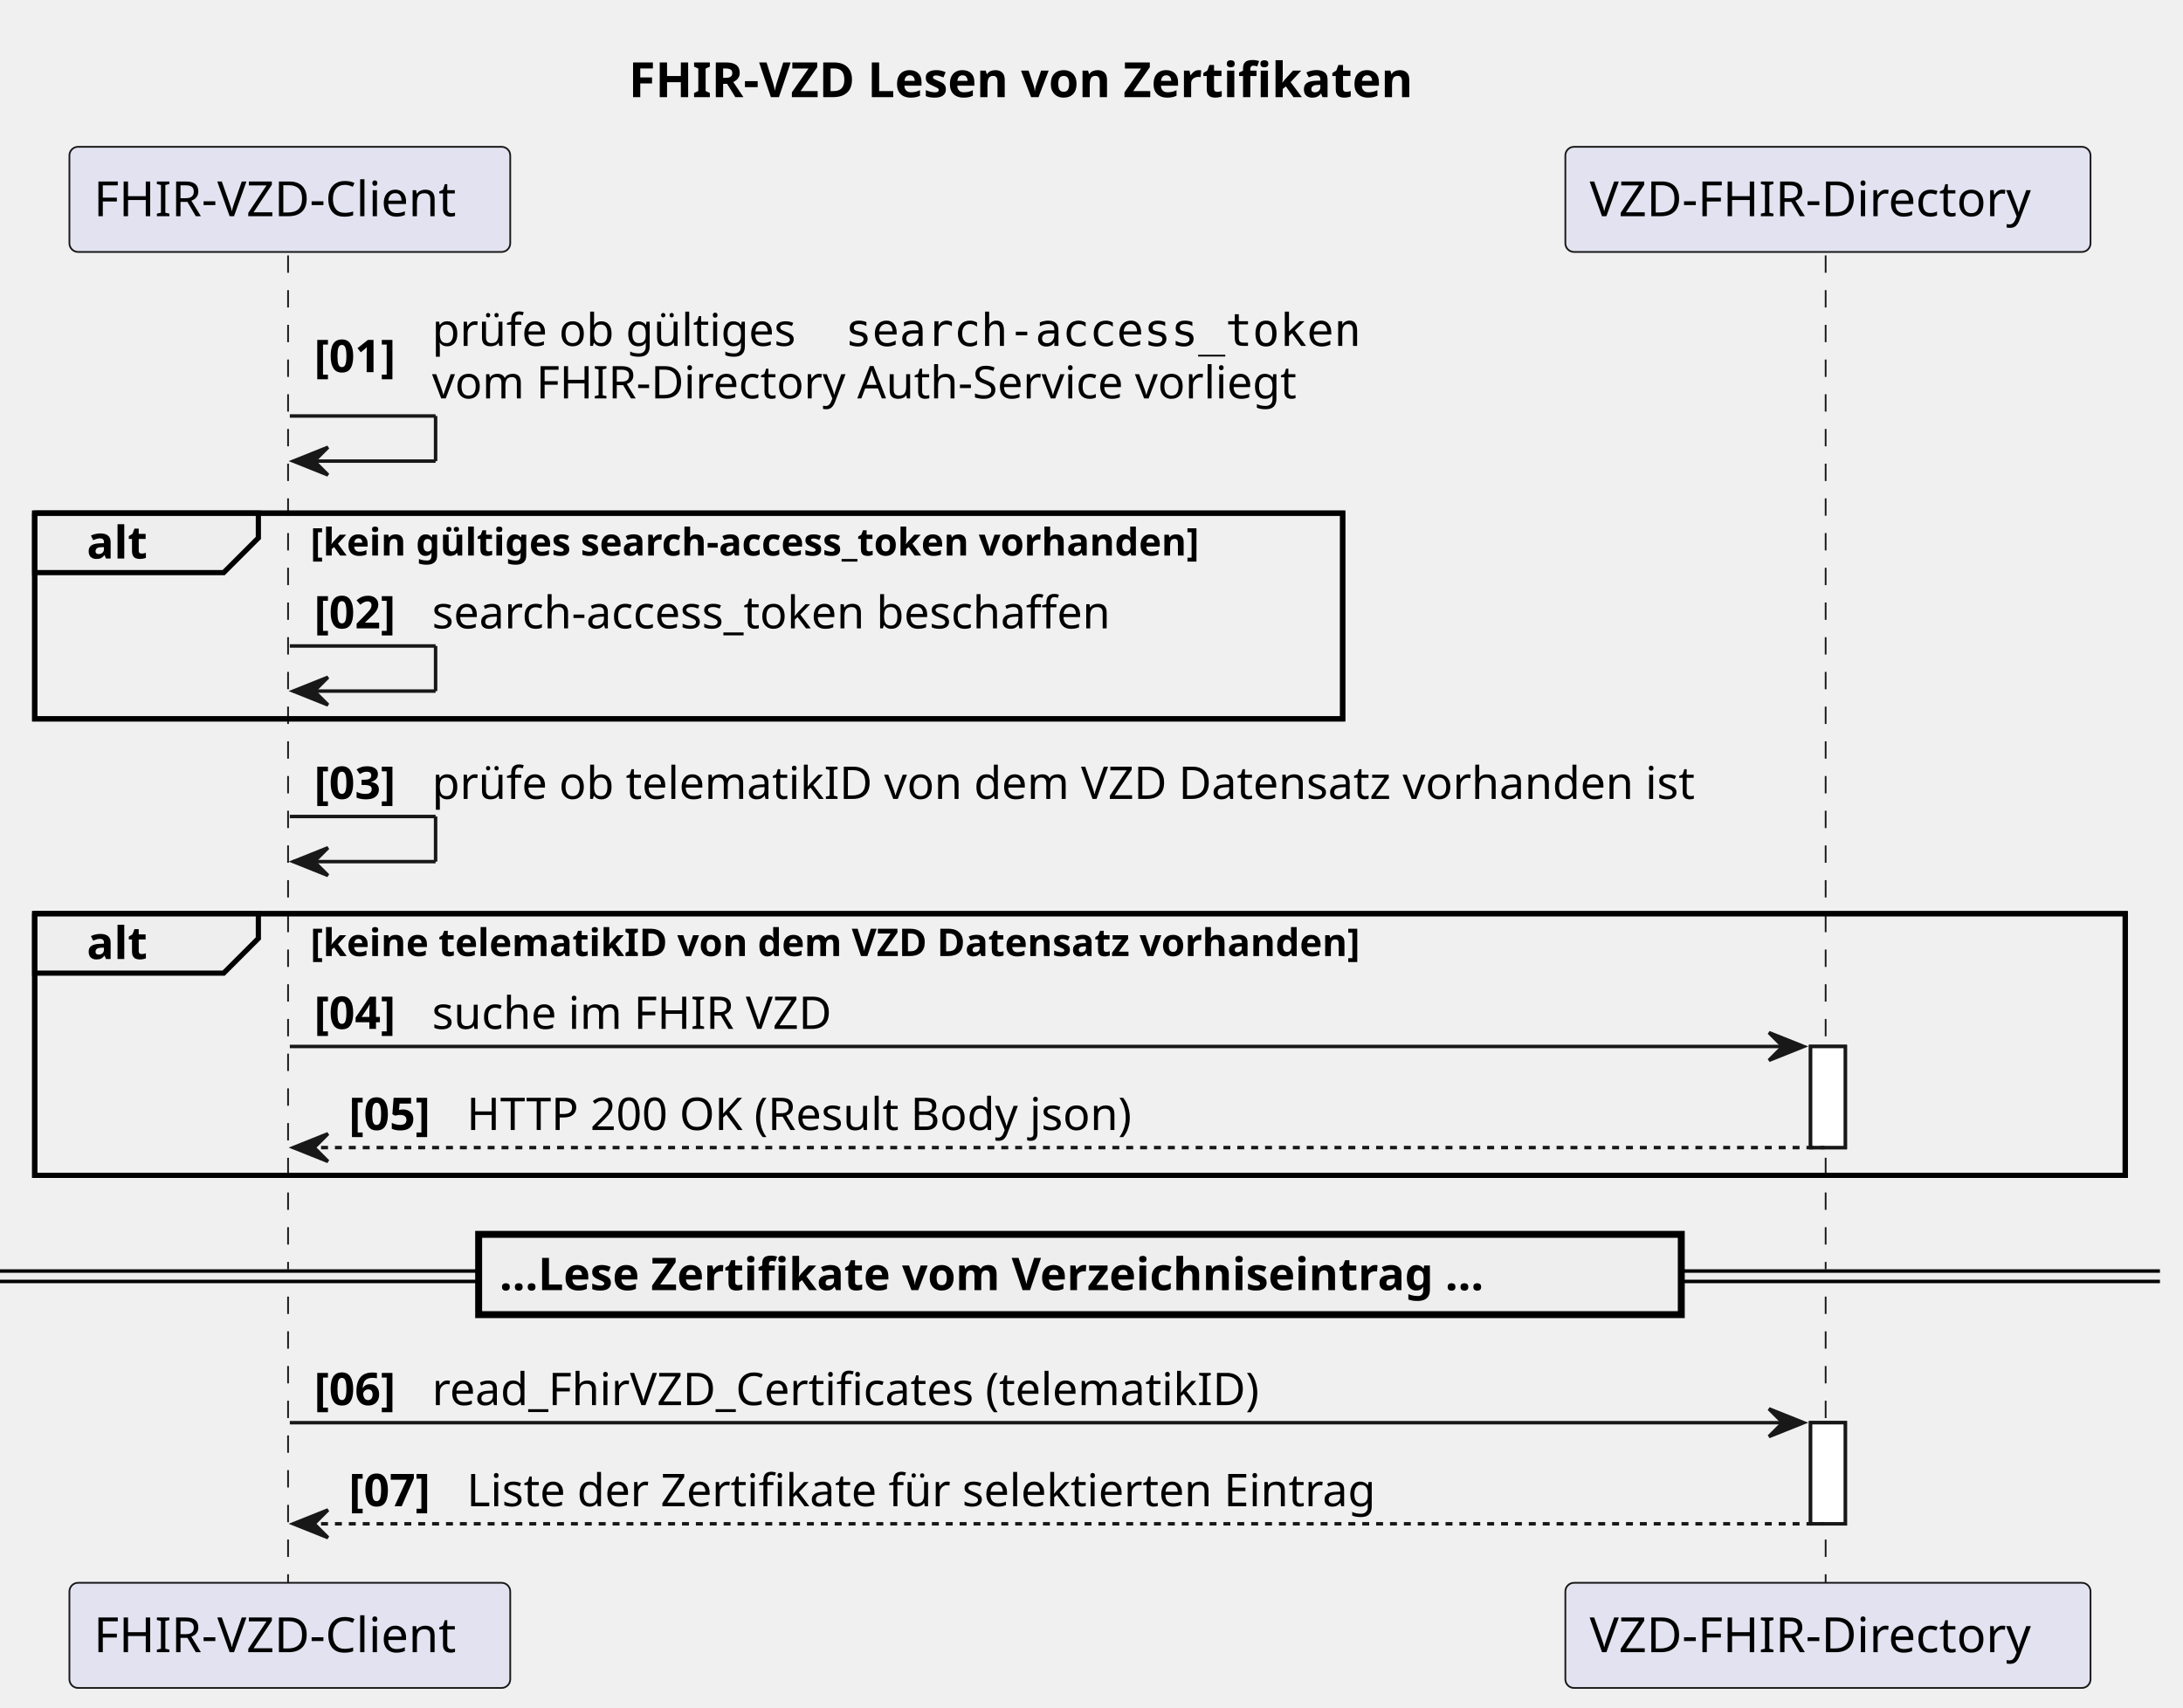
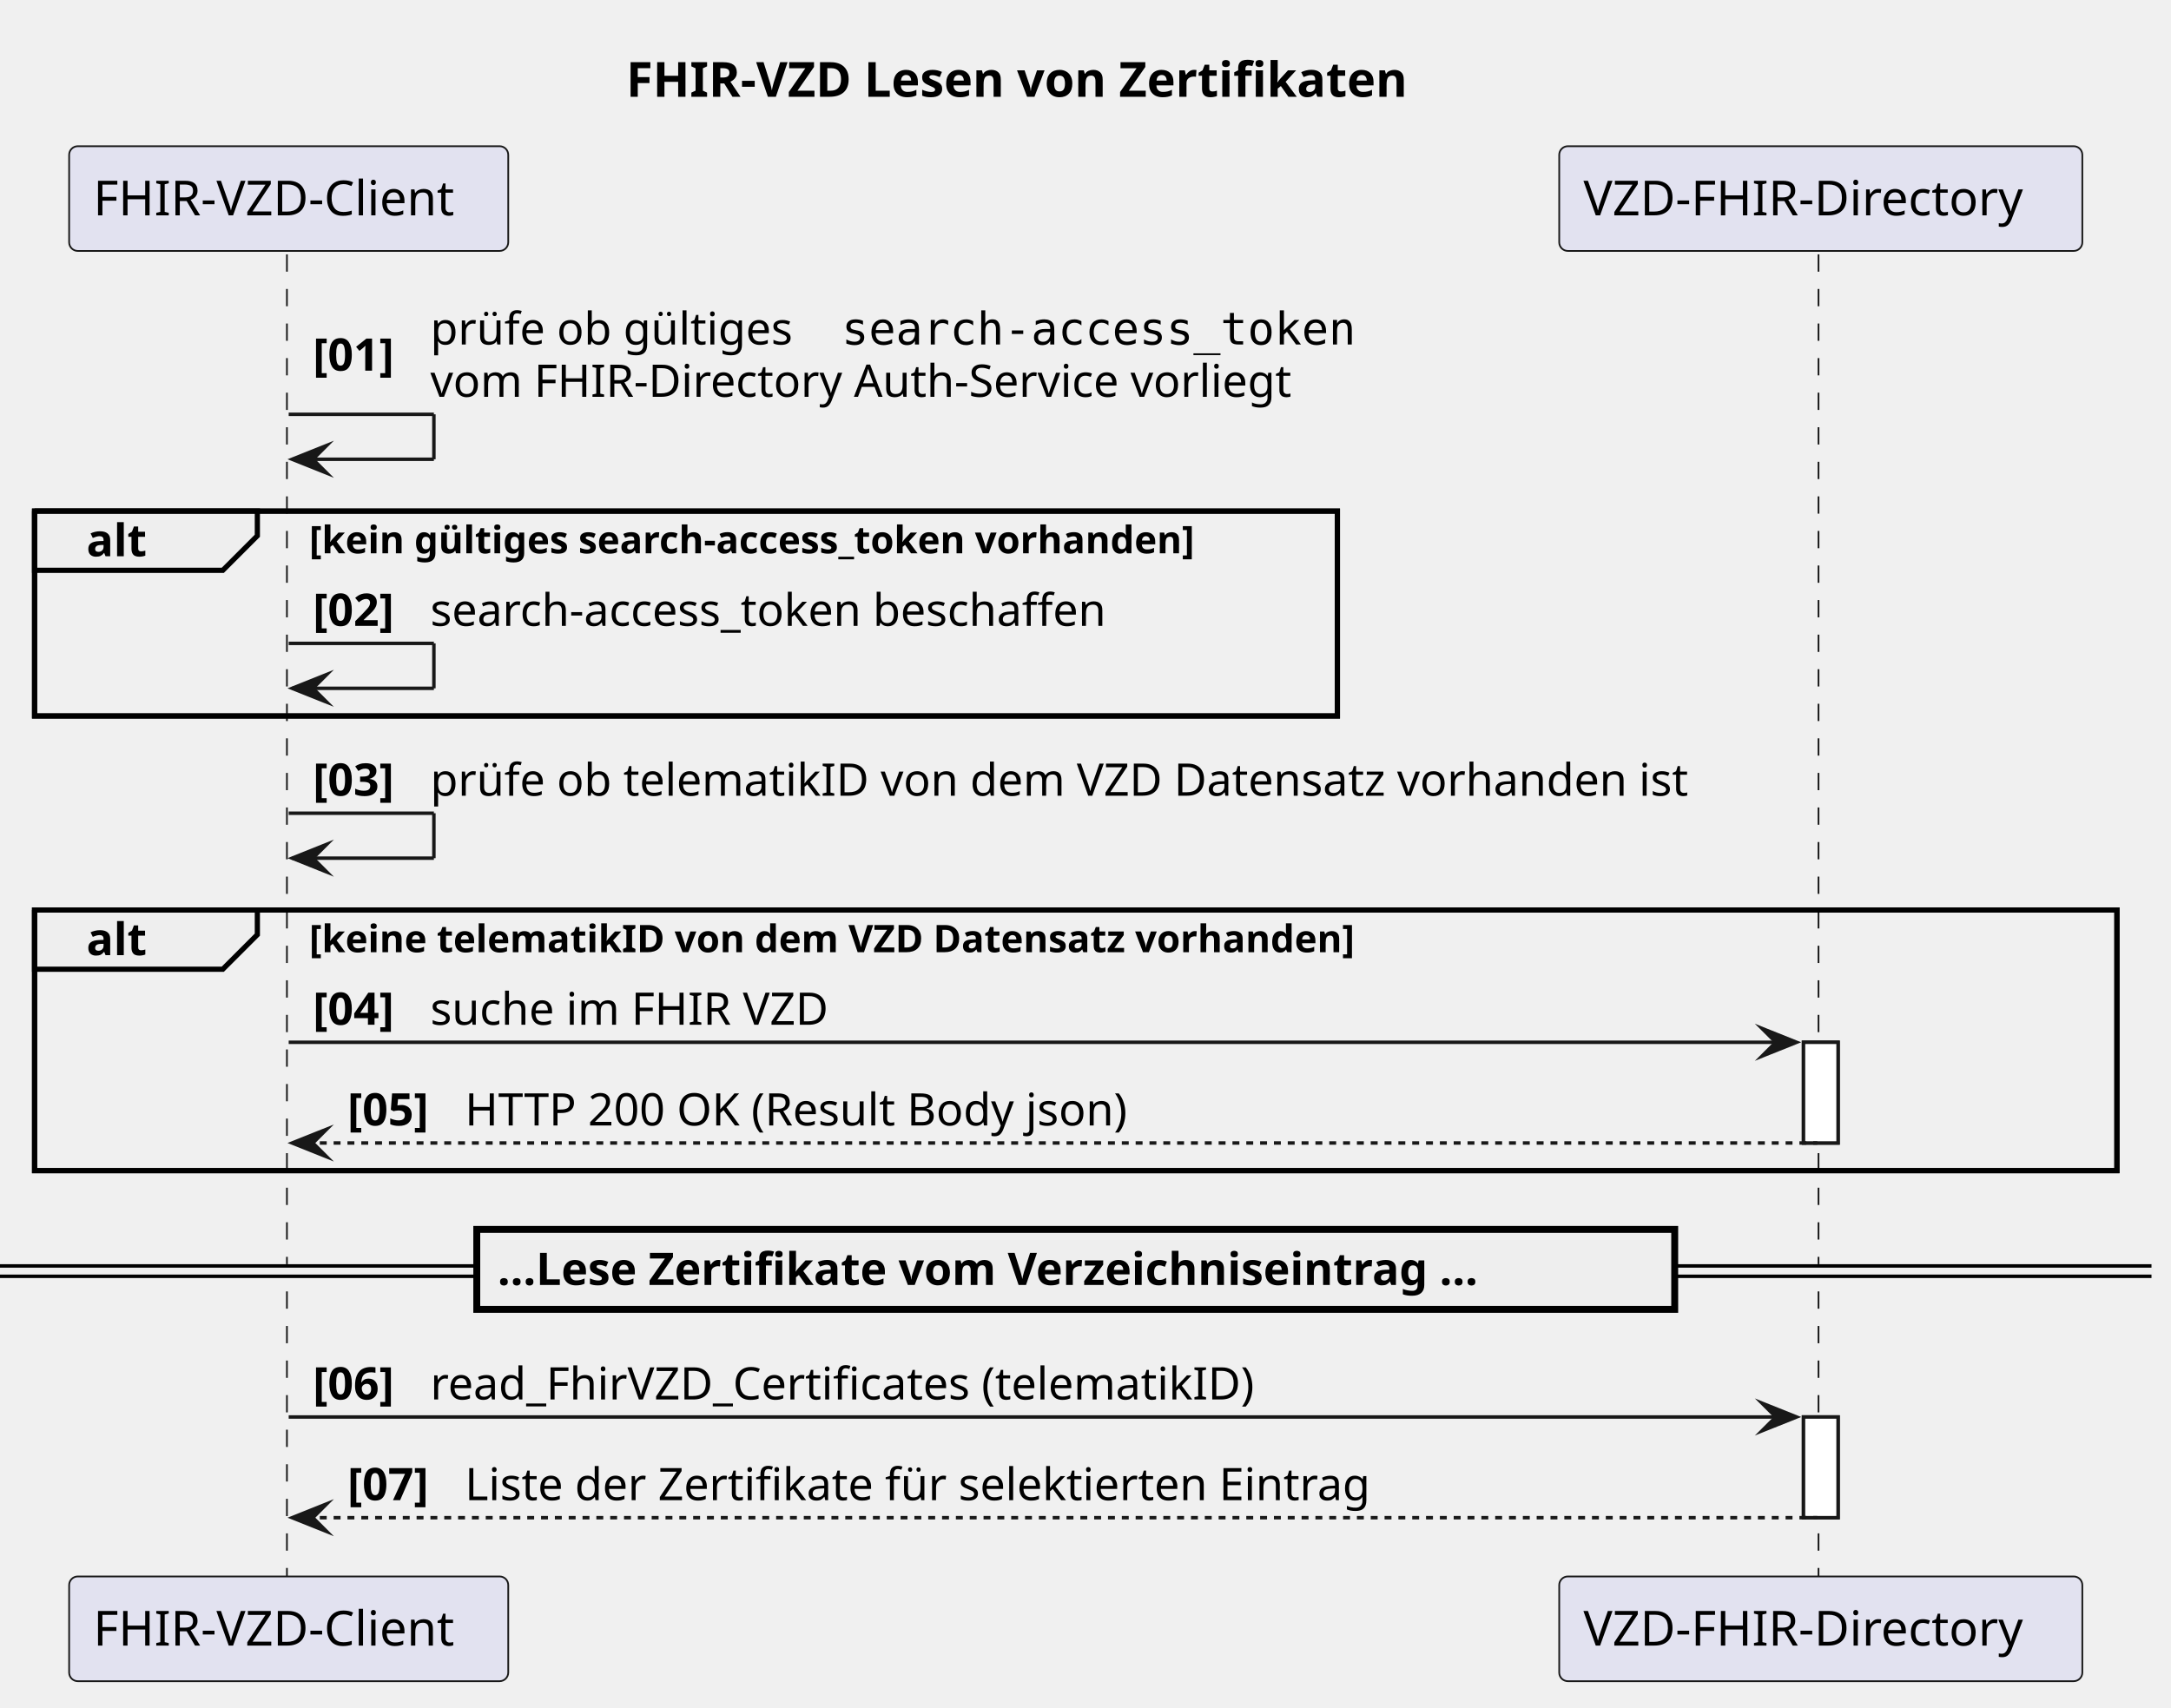
- <svg xmlns="http://www.w3.org/2000/svg" contentStyleType="text/css" data-diagram-type="SEQUENCE" height="492px" preserveAspectRatio="none" style="width:629px;height:492px;background:#FFFFFF;" version="1.1" viewBox="0 0 629 492" width="629px" zoomAndPan="magnify">
+ <svg xmlns="http://www.w3.org/2000/svg" contentStyleType="text/css" data-diagram-type="SEQUENCE" height="494px" preserveAspectRatio="none" style="width:628px;height:494px;background:#FFFFFF;" version="1.1" viewBox="0 0 628 494" width="628px" zoomAndPan="magnify">
  <defs />
  <g>
-     <text fill="#000000" font-family="sans-serif" font-size="14" font-weight="bold" lengthAdjust="spacing" textLength="259.075" x="181.14" y="27.995">FHIR-VZD Lesen von Zertifikaten</text>
+     <g class="title" data-source-line="2">
+       <text fill="#000000" font-family="sans-serif" font-size="14" font-weight="700" lengthAdjust="spacing" textLength="259.075" x="181.14" y="27.995">FHIR-VZD Lesen von Zertifikaten</text>
+     </g>
    <g>
      <rect fill="#FFFFFF" height="29.133" style="stroke:#181818;stroke-width:1;" width="10" x="521.694" y="301.523" />
    </g>
    <g>
      <rect fill="#FFFFFF" height="29.133" style="stroke:#181818;stroke-width:1;" width="10" x="521.694" y="409.922" />
    </g>
    <rect fill="none" height="59.266" style="stroke:#000000;stroke-width:1.5;" width="376.867" x="10" y="147.859" />
    <rect fill="none" height="75.398" style="stroke:#000000;stroke-width:1.5;" width="602.355" x="10" y="263.258" />
-     <g class="participant-lifeline" data-entity-uid="part1" data-qualified-name="FhirVzdClient" id="part1-lifeline">
+     <g class="participant-lifeline" data-entity-uid="part1" data-qualified-name="FhirVzdClient" data-source-line="4" id="part1-lifeline">
      <g>
        <rect fill="#000000" fill-opacity="0" height="383.461" width="8" x="79.509" y="73.594" />
        <line style="stroke:#181818;stroke-width:0.5;stroke-dasharray:5,5;" x1="83" x2="83" y1="73.594" y2="457.055" />
      </g>
    </g>
-     <g class="participant-lifeline" data-entity-uid="part2" data-qualified-name="fp" id="part2-lifeline">
+     <g class="participant-lifeline" data-entity-uid="part2" data-qualified-name="fp" data-source-line="7" id="part2-lifeline">
      <g>
        <rect fill="#000000" fill-opacity="0" height="383.461" width="8" x="522.694" y="73.594" />
        <line style="stroke:#181818;stroke-width:0.5;stroke-dasharray:5,5;" x1="526.034" x2="526.034" y1="73.594" y2="457.055" />
      </g>
    </g>
-     <g class="participant participant-head" data-entity-uid="part1" data-qualified-name="FhirVzdClient" id="part1-head">
+     <g class="participant participant-head" data-entity-uid="part1" data-qualified-name="FhirVzdClient" data-source-line="4" id="part1-head">
      <rect fill="#E2E2F0" height="30.297" rx="2.5" ry="2.5" style="stroke:#181818;stroke-width:0.5;" width="127.019" x="20" y="42.297" />
      <text fill="#000000" font-family="sans-serif" font-size="14" lengthAdjust="spacing" textLength="113.019" x="27" y="62.292">FHIR-VZD-Client</text>
    </g>
-     <g class="participant participant-tail" data-entity-uid="part1" data-qualified-name="FhirVzdClient" id="part1-tail">
+     <g class="participant participant-tail" data-entity-uid="part1" data-qualified-name="FhirVzdClient" data-source-line="4" id="part1-tail">
      <rect fill="#E2E2F0" height="30.297" rx="2.5" ry="2.5" style="stroke:#181818;stroke-width:0.5;" width="127.019" x="20" y="456.055" />
      <text fill="#000000" font-family="sans-serif" font-size="14" lengthAdjust="spacing" textLength="113.019" x="27" y="476.05">FHIR-VZD-Client</text>
    </g>
-     <g class="participant participant-head" data-entity-uid="part2" data-qualified-name="fp" id="part2-head">
+     <g class="participant participant-head" data-entity-uid="part2" data-qualified-name="fp" data-source-line="7" id="part2-head">
      <rect fill="#E2E2F0" height="30.297" rx="2.5" ry="2.5" style="stroke:#181818;stroke-width:0.5;" width="151.32" x="451.034" y="42.297" />
      <text fill="#000000" font-family="sans-serif" font-size="14" lengthAdjust="spacing" textLength="137.32" x="458.034" y="62.292">VZD-FHIR-Directory</text>
    </g>
-     <g class="participant participant-tail" data-entity-uid="part2" data-qualified-name="fp" id="part2-tail">
+     <g class="participant participant-tail" data-entity-uid="part2" data-qualified-name="fp" data-source-line="7" id="part2-tail">
      <rect fill="#E2E2F0" height="30.297" rx="2.5" ry="2.5" style="stroke:#181818;stroke-width:0.5;" width="151.32" x="451.034" y="456.055" />
      <text fill="#000000" font-family="sans-serif" font-size="14" lengthAdjust="spacing" textLength="137.32" x="458.034" y="476.05">VZD-FHIR-Directory</text>
    </g>
    <g>
      <rect fill="#FFFFFF" height="29.133" style="stroke:#181818;stroke-width:1;" width="10" x="521.694" y="301.523" />
    </g>
    <g>
      <rect fill="#FFFFFF" height="29.133" style="stroke:#181818;stroke-width:1;" width="10" x="521.694" y="409.922" />
    </g>
-     <g class="message" data-entity-1="part1" data-entity-2="part1" id="msg1">
+     <g class="message" data-entity-1="part1" data-entity-2="part1" data-source-line="10" id="msg1">
      <line style="stroke:#181818;stroke-width:1;" x1="83.509" x2="125.509" y1="119.859" y2="119.859" />
      <line style="stroke:#181818;stroke-width:1;" x1="125.509" x2="125.509" y1="119.859" y2="132.859" />
      <line style="stroke:#181818;stroke-width:1;" x1="84.509" x2="125.509" y1="132.859" y2="132.859" />
-       <polygon fill="#181818" points="94.509,128.859,84.509,132.859,94.509,136.859,90.509,132.859" style="stroke:#181818;stroke-width:1;" />
-       <text fill="#000000" font-family="sans-serif" font-size="13" font-weight="bold" lengthAdjust="spacing" textLength="29.974" x="90.509" y="107.227">[01]</text>
+       <polygon fill="#181818" points="94.509,128.859,84.509,132.859,94.509,136.859,90.509,132.859" style="stroke:#181818;stroke-width:1;stroke-linejoin:miter;stroke-miterlimit:10;" />
+       <text fill="#000000" font-family="sans-serif" font-size="13" font-weight="700" lengthAdjust="spacing" textLength="29.974" x="90.509" y="107.227">[01]</text>
      <text fill="#000000" font-family="sans-serif" font-size="13" lengthAdjust="spacing" textLength="114.848" x="124.483" y="99.661">prüfe ob  gültiges</text>
      <text fill="#000000" font-family="monospace" font-size="13" lengthAdjust="spacing" textLength="148.707" x="243.463" y="99.661">search-access_token</text>
      <text fill="#000000" font-family="sans-serif" font-size="13" lengthAdjust="spacing" textLength="268.487" x="124.483" y="114.793">vom FHIR-Directory Auth-Service vorliegt</text>
    </g>
    <path d="M10,147.859 L74.443,147.859 L74.443,154.992 L64.443,164.992 L10,164.992 L10,147.859" fill="#EEEEEE" style="stroke:#000000;stroke-width:1.5;" />
    <rect fill="none" height="59.266" style="stroke:#000000;stroke-width:1.5;" width="376.867" x="10" y="147.859" />
-     <text fill="#000000" font-family="sans-serif" font-size="13" font-weight="bold" lengthAdjust="spacing" textLength="19.443" x="25" y="160.926">alt</text>
-     <text fill="#000000" font-family="sans-serif" font-size="11" font-weight="bold" lengthAdjust="spacing" textLength="292.424" x="89.443" y="160.07">[kein gültiges search-access_token vorhanden]</text>
-     <g class="message" data-entity-1="part1" data-entity-2="part1" id="msg2">
+     <text fill="#000000" font-family="sans-serif" font-size="13" font-weight="700" lengthAdjust="spacing" textLength="19.443" x="25" y="160.926">alt</text>
+     <text fill="#000000" font-family="sans-serif" font-size="11" font-weight="700" lengthAdjust="spacing" textLength="292.424" x="89.443" y="160.07">[kein gültiges search-access_token vorhanden]</text>
+     <g class="message" data-entity-1="part1" data-entity-2="part1" data-source-line="13" id="msg2">
      <line style="stroke:#181818;stroke-width:1;" x1="83.509" x2="125.509" y1="186.125" y2="186.125" />
      <line style="stroke:#181818;stroke-width:1;" x1="125.509" x2="125.509" y1="186.125" y2="199.125" />
      <line style="stroke:#181818;stroke-width:1;" x1="84.509" x2="125.509" y1="199.125" y2="199.125" />
-       <polygon fill="#181818" points="94.509,195.125,84.509,199.125,94.509,203.125,90.509,199.125" style="stroke:#181818;stroke-width:1;" />
-       <text fill="#000000" font-family="sans-serif" font-size="13" font-weight="bold" lengthAdjust="spacing" textLength="29.974" x="90.509" y="181.059">[02]</text>
+       <polygon fill="#181818" points="94.509,195.125,84.509,199.125,94.509,203.125,90.509,199.125" style="stroke:#181818;stroke-width:1;stroke-linejoin:miter;stroke-miterlimit:10;" />
+       <text fill="#000000" font-family="sans-serif" font-size="13" font-weight="700" lengthAdjust="spacing" textLength="29.974" x="90.509" y="181.059">[02]</text>
      <text fill="#000000" font-family="sans-serif" font-size="13" lengthAdjust="spacing" textLength="211.18" x="124.483" y="181.059">search-access_token beschaffen</text>
    </g>
-     <g class="message" data-entity-1="part1" data-entity-2="part1" id="msg3">
+     <g class="message" data-entity-1="part1" data-entity-2="part1" data-source-line="17" id="msg3">
      <line style="stroke:#181818;stroke-width:1;" x1="83.509" x2="125.509" y1="235.258" y2="235.258" />
      <line style="stroke:#181818;stroke-width:1;" x1="125.509" x2="125.509" y1="235.258" y2="248.258" />
      <line style="stroke:#181818;stroke-width:1;" x1="84.509" x2="125.509" y1="248.258" y2="248.258" />
-       <polygon fill="#181818" points="94.509,244.258,84.509,248.258,94.509,252.258,90.509,248.258" style="stroke:#181818;stroke-width:1;" />
-       <text fill="#000000" font-family="sans-serif" font-size="13" font-weight="bold" lengthAdjust="spacing" textLength="29.974" x="90.509" y="230.192">[03]</text>
+       <polygon fill="#181818" points="94.509,244.258,84.509,248.258,94.509,252.258,90.509,248.258" style="stroke:#181818;stroke-width:1;stroke-linejoin:miter;stroke-miterlimit:10;" />
+       <text fill="#000000" font-family="sans-serif" font-size="13" font-weight="700" lengthAdjust="spacing" textLength="29.974" x="90.509" y="230.192">[03]</text>
      <text fill="#000000" font-family="sans-serif" font-size="13" lengthAdjust="spacing" textLength="395.211" x="124.483" y="230.192">prüfe ob  telematikID von dem VZD Datensatz vorhanden ist</text>
    </g>
    <path d="M10,263.258 L74.443,263.258 L74.443,270.391 L64.443,280.391 L10,280.391 L10,263.258" fill="#EEEEEE" style="stroke:#000000;stroke-width:1.5;" />
    <rect fill="none" height="75.398" style="stroke:#000000;stroke-width:1.5;" width="602.355" x="10" y="263.258" />
-     <text fill="#000000" font-family="sans-serif" font-size="13" font-weight="bold" lengthAdjust="spacing" textLength="19.443" x="25" y="276.325">alt</text>
-     <text fill="#000000" font-family="sans-serif" font-size="11" font-weight="bold" lengthAdjust="spacing" textLength="343.385" x="89.443" y="275.468">[keine telematikID von dem VZD Datensatz vorhanden]</text>
-     <g class="message" data-entity-1="part1" data-entity-2="part2" id="msg4">
-       <polygon fill="#181818" points="509.694,297.523,519.694,301.523,509.694,305.523,513.694,301.523" style="stroke:#181818;stroke-width:1;" />
+     <text fill="#000000" font-family="sans-serif" font-size="13" font-weight="700" lengthAdjust="spacing" textLength="19.443" x="25" y="276.325">alt</text>
+     <text fill="#000000" font-family="sans-serif" font-size="11" font-weight="700" lengthAdjust="spacing" textLength="343.385" x="89.443" y="275.468">[keine telematikID von dem VZD Datensatz vorhanden]</text>
+     <g class="message" data-entity-1="part1" data-entity-2="part2" data-source-line="20" id="msg4">
+       <polygon fill="#181818" points="509.694,297.523,519.694,301.523,509.694,305.523,513.694,301.523" style="stroke:#181818;stroke-width:1;stroke-linejoin:miter;stroke-miterlimit:10;" />
      <line style="stroke:#181818;stroke-width:1;" x1="83.509" x2="515.694" y1="301.523" y2="301.523" />
-       <text fill="#000000" font-family="sans-serif" font-size="13" font-weight="bold" lengthAdjust="spacing" textLength="29.974" x="90.509" y="296.457">[04]</text>
+       <text fill="#000000" font-family="sans-serif" font-size="13" font-weight="700" lengthAdjust="spacing" textLength="29.974" x="90.509" y="296.457">[04]</text>
      <text fill="#000000" font-family="sans-serif" font-size="13" lengthAdjust="spacing" textLength="124.998" x="124.483" y="296.457">suche im FHIR VZD</text>
    </g>
-     <g class="message" data-entity-1="part2" data-entity-2="part1" id="msg5">
-       <polygon fill="#181818" points="94.509,326.656,84.509,330.656,94.509,334.656,90.509,330.656" style="stroke:#181818;stroke-width:1;" />
+     <g class="message" data-entity-1="part2" data-entity-2="part1" data-source-line="22" id="msg5">
+       <polygon fill="#181818" points="94.509,326.656,84.509,330.656,94.509,334.656,90.509,330.656" style="stroke:#181818;stroke-width:1;stroke-linejoin:miter;stroke-miterlimit:10;" />
      <line style="stroke:#181818;stroke-width:1;stroke-dasharray:2,2;" x1="88.509" x2="525.694" y1="330.656" y2="330.656" />
-       <text fill="#000000" font-family="sans-serif" font-size="13" font-weight="bold" lengthAdjust="spacing" textLength="29.974" x="100.509" y="325.59">[05]</text>
+       <text fill="#000000" font-family="sans-serif" font-size="13" font-weight="700" lengthAdjust="spacing" textLength="29.974" x="100.509" y="325.59">[05]</text>
      <text fill="#000000" font-family="sans-serif" font-size="13" lengthAdjust="spacing" textLength="208.019" x="134.483" y="325.59">HTTP 200 OK (Result Body json)</text>
    </g>
    <rect fill="#EEEEEE" height="3" style="stroke:#EEEEEE;stroke-width:1;" width="622.355" x="0" y="366.223" />
    <line style="stroke:#000000;stroke-width:1;" x1="0" x2="622.355" y1="366.223" y2="366.223" />
    <line style="stroke:#000000;stroke-width:1;" x1="0" x2="622.355" y1="369.223" y2="369.223" />
    <rect fill="#EEEEEE" height="23.133" style="stroke:#000000;stroke-width:2;" width="346.522" x="137.916" y="355.656" />
-     <text fill="#000000" font-family="sans-serif" font-size="13" font-weight="bold" lengthAdjust="spacing" textLength="327.996" x="143.916" y="371.723">...Lese Zertifikate vom Verzeichniseintrag ...</text>
-     <g class="message" data-entity-1="part1" data-entity-2="part2" id="msg6">
-       <polygon fill="#181818" points="509.694,405.922,519.694,409.922,509.694,413.922,513.694,409.922" style="stroke:#181818;stroke-width:1;" />
+     <text fill="#000000" font-family="sans-serif" font-size="13" font-weight="700" lengthAdjust="spacing" textLength="327.996" x="143.916" y="371.723">...Lese Zertifikate vom Verzeichniseintrag ...</text>
+     <g class="message" data-entity-1="part1" data-entity-2="part2" data-source-line="28" id="msg6">
+       <polygon fill="#181818" points="509.694,405.922,519.694,409.922,509.694,413.922,513.694,409.922" style="stroke:#181818;stroke-width:1;stroke-linejoin:miter;stroke-miterlimit:10;" />
      <line style="stroke:#181818;stroke-width:1;" x1="83.509" x2="515.694" y1="409.922" y2="409.922" />
-       <text fill="#000000" font-family="sans-serif" font-size="13" font-weight="bold" lengthAdjust="spacing" textLength="29.974" x="90.509" y="404.856">[06]</text>
+       <text fill="#000000" font-family="sans-serif" font-size="13" font-weight="700" lengthAdjust="spacing" textLength="29.974" x="90.509" y="404.856">[06]</text>
      <text fill="#000000" font-family="sans-serif" font-size="13" lengthAdjust="spacing" textLength="259.035" x="124.483" y="404.856">read_FhirVZD_Certificates (telematikID)</text>
    </g>
-     <g class="message" data-entity-1="part2" data-entity-2="part1" id="msg7">
-       <polygon fill="#181818" points="94.509,435.055,84.509,439.055,94.509,443.055,90.509,439.055" style="stroke:#181818;stroke-width:1;" />
+     <g class="message" data-entity-1="part2" data-entity-2="part1" data-source-line="30" id="msg7">
+       <polygon fill="#181818" points="94.509,435.055,84.509,439.055,94.509,443.055,90.509,439.055" style="stroke:#181818;stroke-width:1;stroke-linejoin:miter;stroke-miterlimit:10;" />
      <line style="stroke:#181818;stroke-width:1;stroke-dasharray:2,2;" x1="88.509" x2="525.694" y1="439.055" y2="439.055" />
-       <text fill="#000000" font-family="sans-serif" font-size="13" font-weight="bold" lengthAdjust="spacing" textLength="29.974" x="100.509" y="433.989">[07]</text>
+       <text fill="#000000" font-family="sans-serif" font-size="13" font-weight="700" lengthAdjust="spacing" textLength="29.974" x="100.509" y="433.989">[07]</text>
      <text fill="#000000" font-family="sans-serif" font-size="13" lengthAdjust="spacing" textLength="282.896" x="134.483" y="433.989">Liste der Zertifikate für selektierten Eintrag</text>
    </g>
  </g>
</svg>
